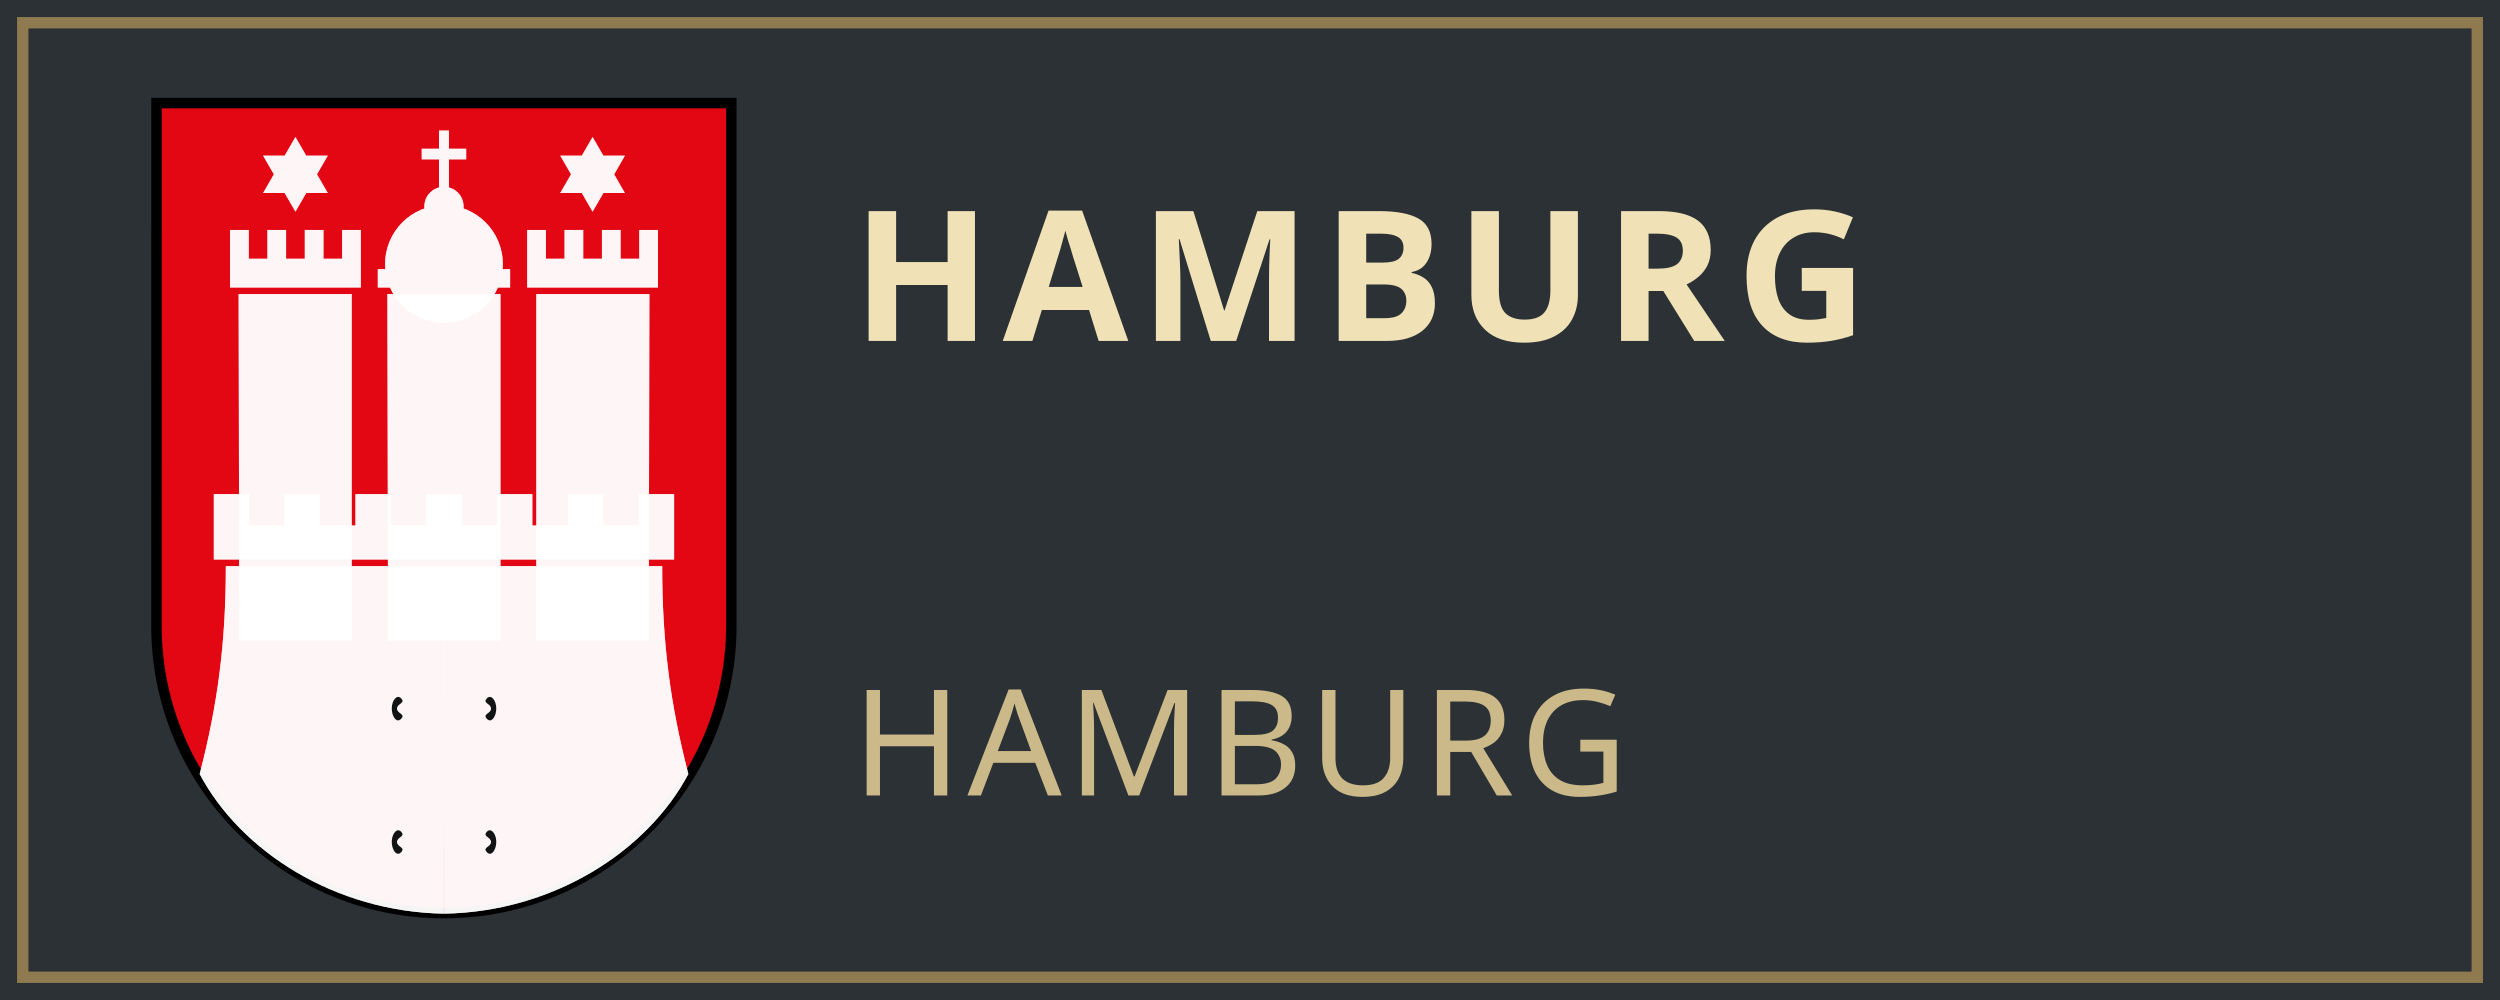
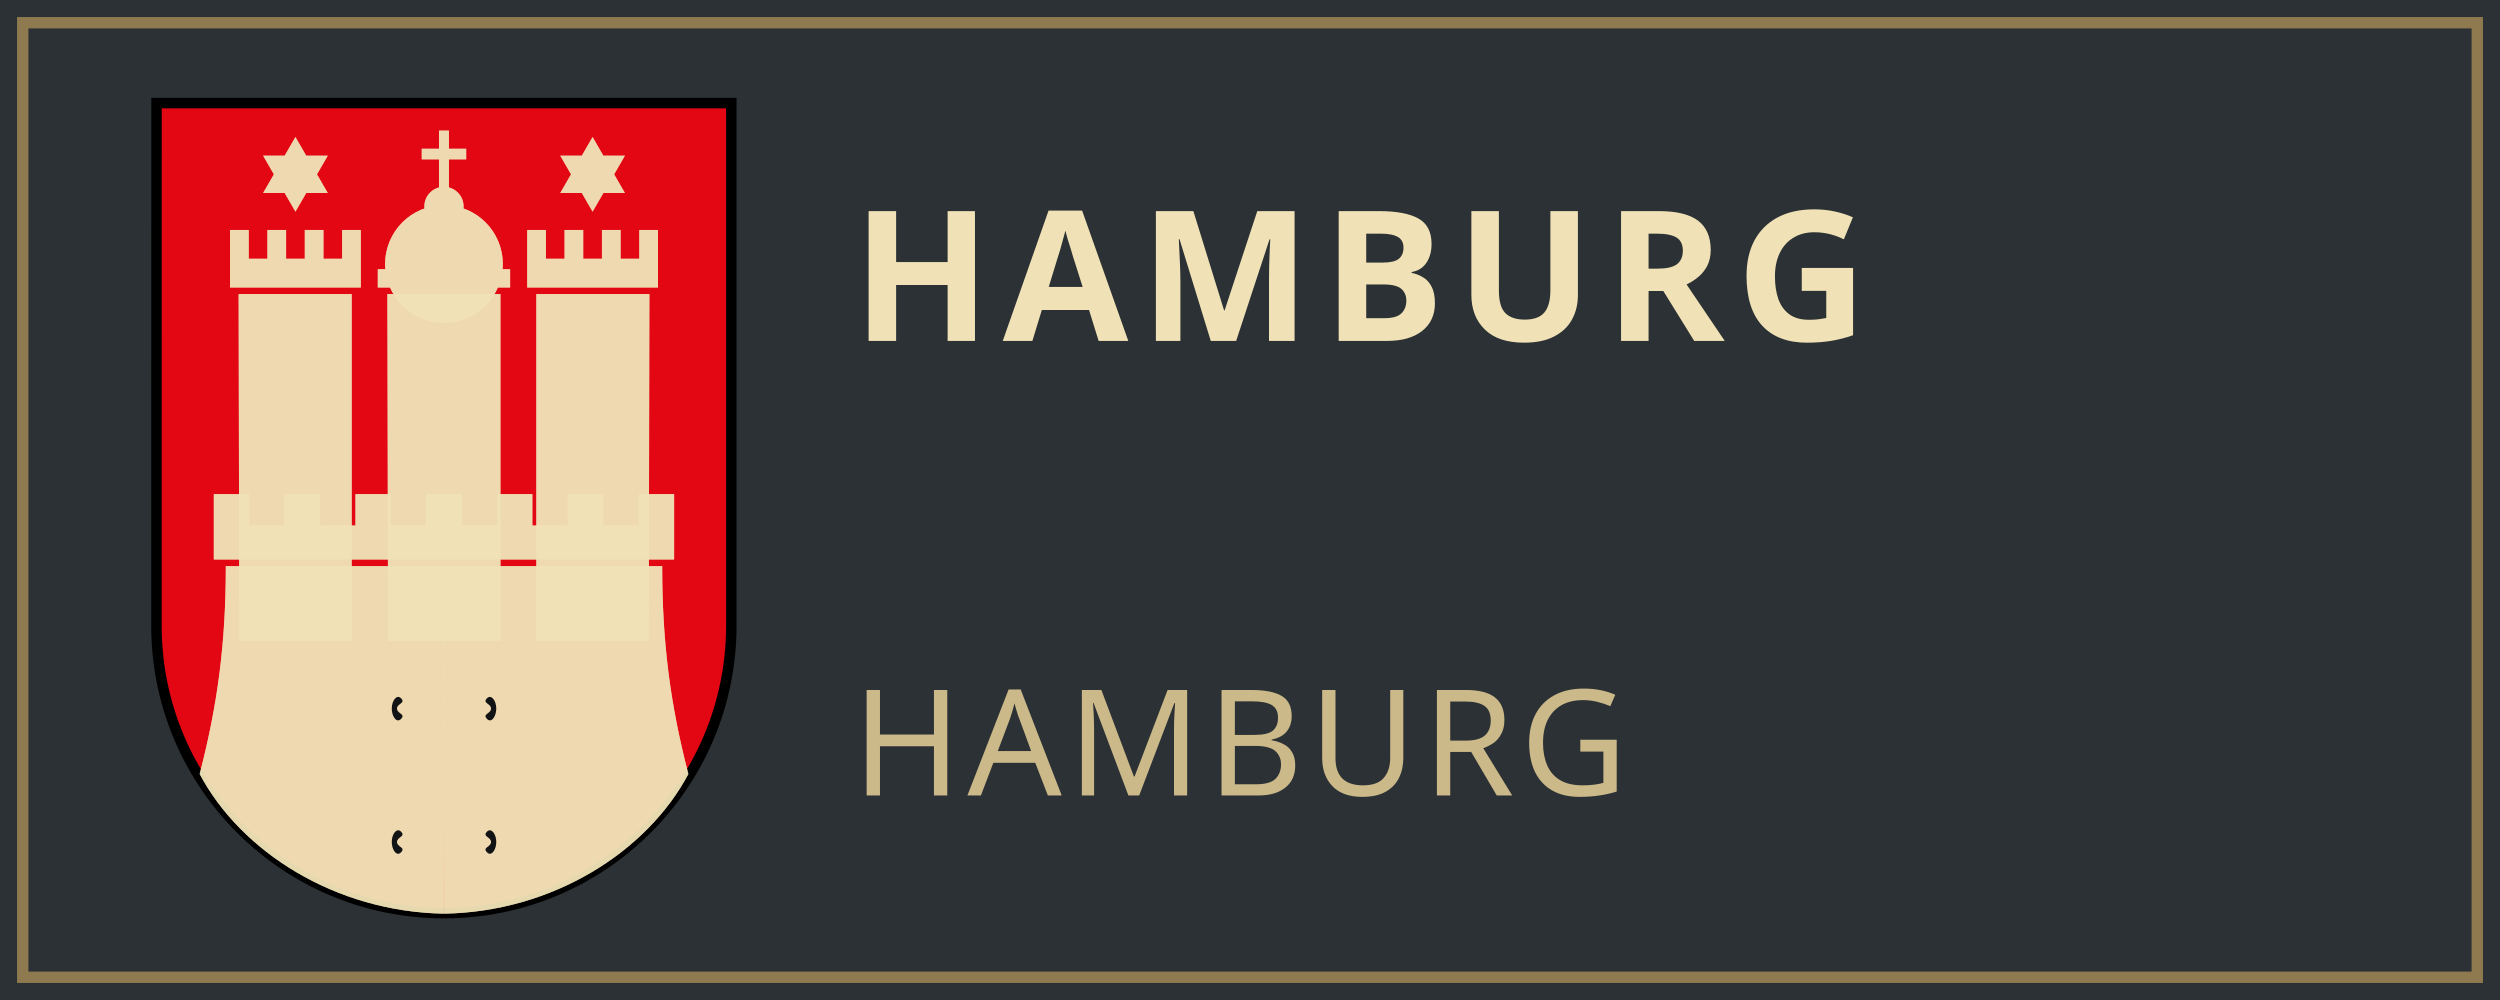
<svg xmlns="http://www.w3.org/2000/svg" xmlns:xlink="http://www.w3.org/1999/xlink" width="220" height="88" viewBox="0 0 220 88">
  <defs>
    <symbol id="shield-base" viewBox="0 0 48 650">
      <g fill="#e30613">
        <path id="g" d="m2.6 2.5-0.029 199.8c0 60.7 49.22 109.9 109.9 109.9 60.7 0 109.9-49.2 109.9-109.9v-199.8z" stroke="#000" stroke-width="4" />
      </g>
      <use stroke-width="4" xlink:href="#e" />
-       <g id="e" fill="#fff" opacity="0.8">
+       <g id="e" fill="#F0E2B6" opacity="0.8">
        <circle cy="42" cx="112.5" r="7.5" />
        <path d="m114.4 35.2v-11.2h6.6v-4.06h-6.6v-6.94h-3.8v6.94h-6.6v4.06h6.6v11.2" />
        <circle cy="64" cx="112.5" r="22.5" />
        <path d="m87.2 66v7h50.6v-7z" />
      </g>
      <use stroke-width="4" xlink:href="#a" />
-       <path id="a" d="m90.87 75.5 0.26 132.5h42.97v-132.5z" fill="#fff" opacity="0.8" />
+       <path id="a" d="m90.87 75.5 0.26 132.5h42.97v-132.5z" fill="#F0E2B6" opacity="0.8" />
      <g transform="translate(1.32 1.25)">
        <use xlink:href="#f" transform="matrix(-1 0 0 1 222.4 0)" />
        <g id="f">
          <use stroke-width="4" xlink:href="#d" />
          <g id="d">
            <use xlink:href="#a" transform="matrix(-1 0 0 1 280.6 -1.25)" />
-             <path fill="#fff" opacity="0.8" d="M29.389,49.749v22h50v-22h-7.14v11h-7.14v-11h-7.14v11h-7.15v-11h-7.14v11h-7.14v-11H29.389z" />
-             <polygon points="50.272,35.616 42.032,35.616 46.152,28.476 42.032,21.346 50.272,21.346,54.392,14.206 58.512,21.346 66.752,21.346 62.632,28.476 66.752,35.616 66.752,35.616 58.512,35.616 54.392,42.746" fill="#fff" opacity="0.8" />
-             <path d="M111.23,311.168c41.7-0.699,77.7-23.799,93.399-53.399c-7-27-10-50.5-10-79.5h-83.5" fill="#fff" opacity="0.8" />
+             <path fill="#F0E2B6" opacity="0.8" d="M29.389,49.749v22h50v-22h-7.14v11h-7.14v-11h-7.14v11h-7.15v-11h-7.14v11h-7.14v-11H29.389z" />
+             <polygon points="50.272,35.616 42.032,35.616 46.152,28.476 42.032,21.346 50.272,21.346,54.392,14.206 58.512,21.346 66.752,21.346 62.632,28.476 66.752,35.616 66.752,35.616 58.512,35.616 54.392,42.746" fill="#F0E2B6" opacity="0.8" />
+             <path d="M111.23,311.168c41.7-0.699,77.7-23.799,93.399-53.399c-7-27-10-50.5-10-79.5h-83.5" fill="#F0E2B6" opacity="0.8" />
          </g>
          <g id="c">
            <line stroke-width="2" x1="135" y1="232.7" x2="128" y2="232.7" fill="none" />
            <path d="M127.68,228.75c-2,2,1.5,2,1.5,4s-3.5,2-1.5,4c1.7,1.7,3.5-1.1,3.5-4C131.18,229.55,129.18,227.25,127.68,228.75z" />
          </g>
          <path stroke-width="3" d="m111.1 196.8c24.6 0 33.7 23 33.7 30.4v78.4" fill="none" />
          <path stroke-width="2" d="m111 311 0.5-104.2c13.9 0 24.2 12.9 24.2 24.3v77.5" fill="none" />
          <use xlink:href="#c" y="51" />
        </g>
      </g>
      <use stroke-width="4" xlink:href="#b" />
-       <path id="b" d="m24.5 152v25h176v-25h-13.5v12h-13.6v-12h-13.5v12h-13.6v-12h-13.5v12h-13.5v-12h-13.6v12h-13.51v-12h-13.53v12h-13.54v-12h-13.56v12h-13.53v-12z" fill="#fff" opacity="0.8" />
+       <path id="b" d="m24.5 152v25h176v-25h-13.5v12h-13.6v-12h-13.5v12h-13.6v-12h-13.5v12h-13.5v-12h-13.6v12h-13.51v-12h-13.53v12h-13.54v-12h-13.56v12h-13.53v-12z" fill="#F0E2B6" opacity="0.8" />
    </symbol>
    <clipPath id="shieldClip">
      <path d="M0 0 H48 V29                C48 48 37 60 24 65                C11 60 0 48 0 29 Z" />
    </clipPath>
  </defs>
  <rect x="0" y="0" width="220" height="88" fill="#2B3134" />
  <rect x="2" y="2" width="216" height="84" rx="0" fill="#2B3134" stroke="#8F7A4F" stroke-width="1" />
  <use href="#shield-base" x="-99" y="5" fill="#111315" transform="scale(1.7)" />
  <text x="75" y="30" font-family="'D-DIN', 'DIN 1451', sans-serif" font-size="16" font-weight="700" letter-spacing="1" fill="#F0E2B6">
    HAMBURG
  </text>
  <text x="75" y="50" font-family="'D-DIN', 'DIN 1451', sans-serif" font-size="16" font-weight="700" letter-spacing="1" fill="#F0E2B6">
    
  </text>
  <text x="75" y="70" font-family="'D-DIN', 'DIN 1451', sans-serif" font-size="13" font-weight="400" letter-spacing="0.5" fill="#CBB98A">
    HAMBURG
  </text>
</svg>
